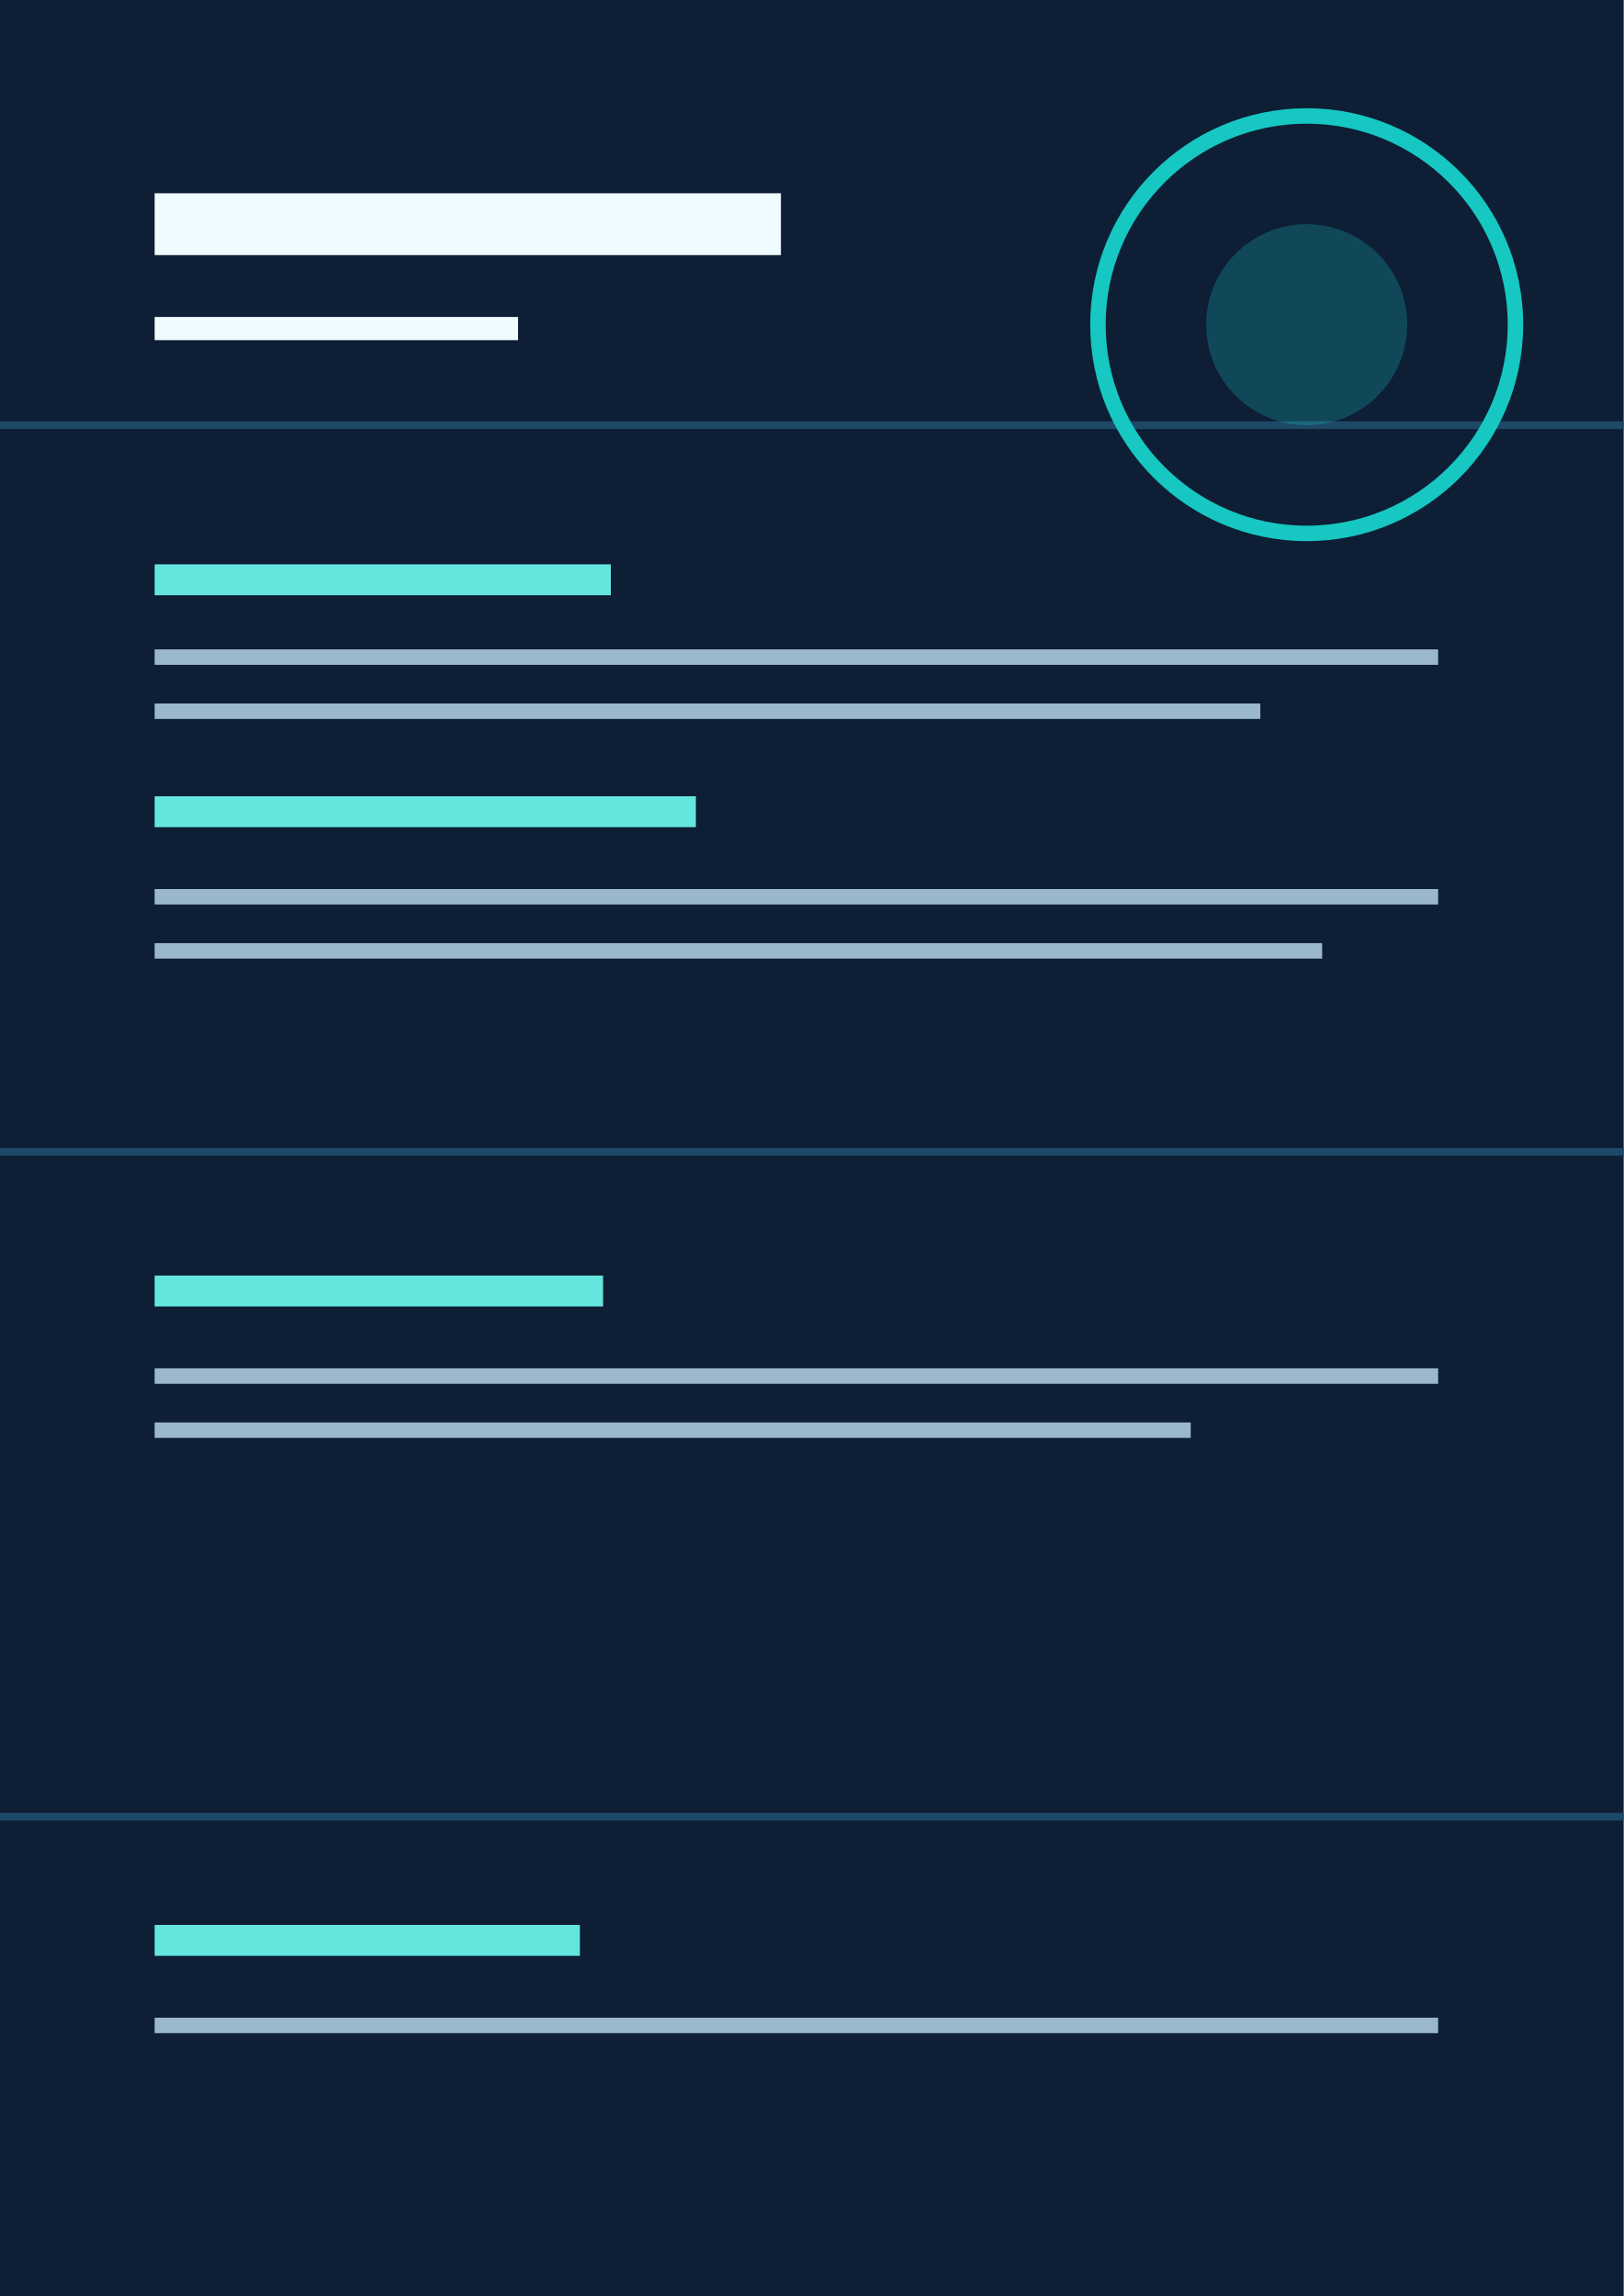
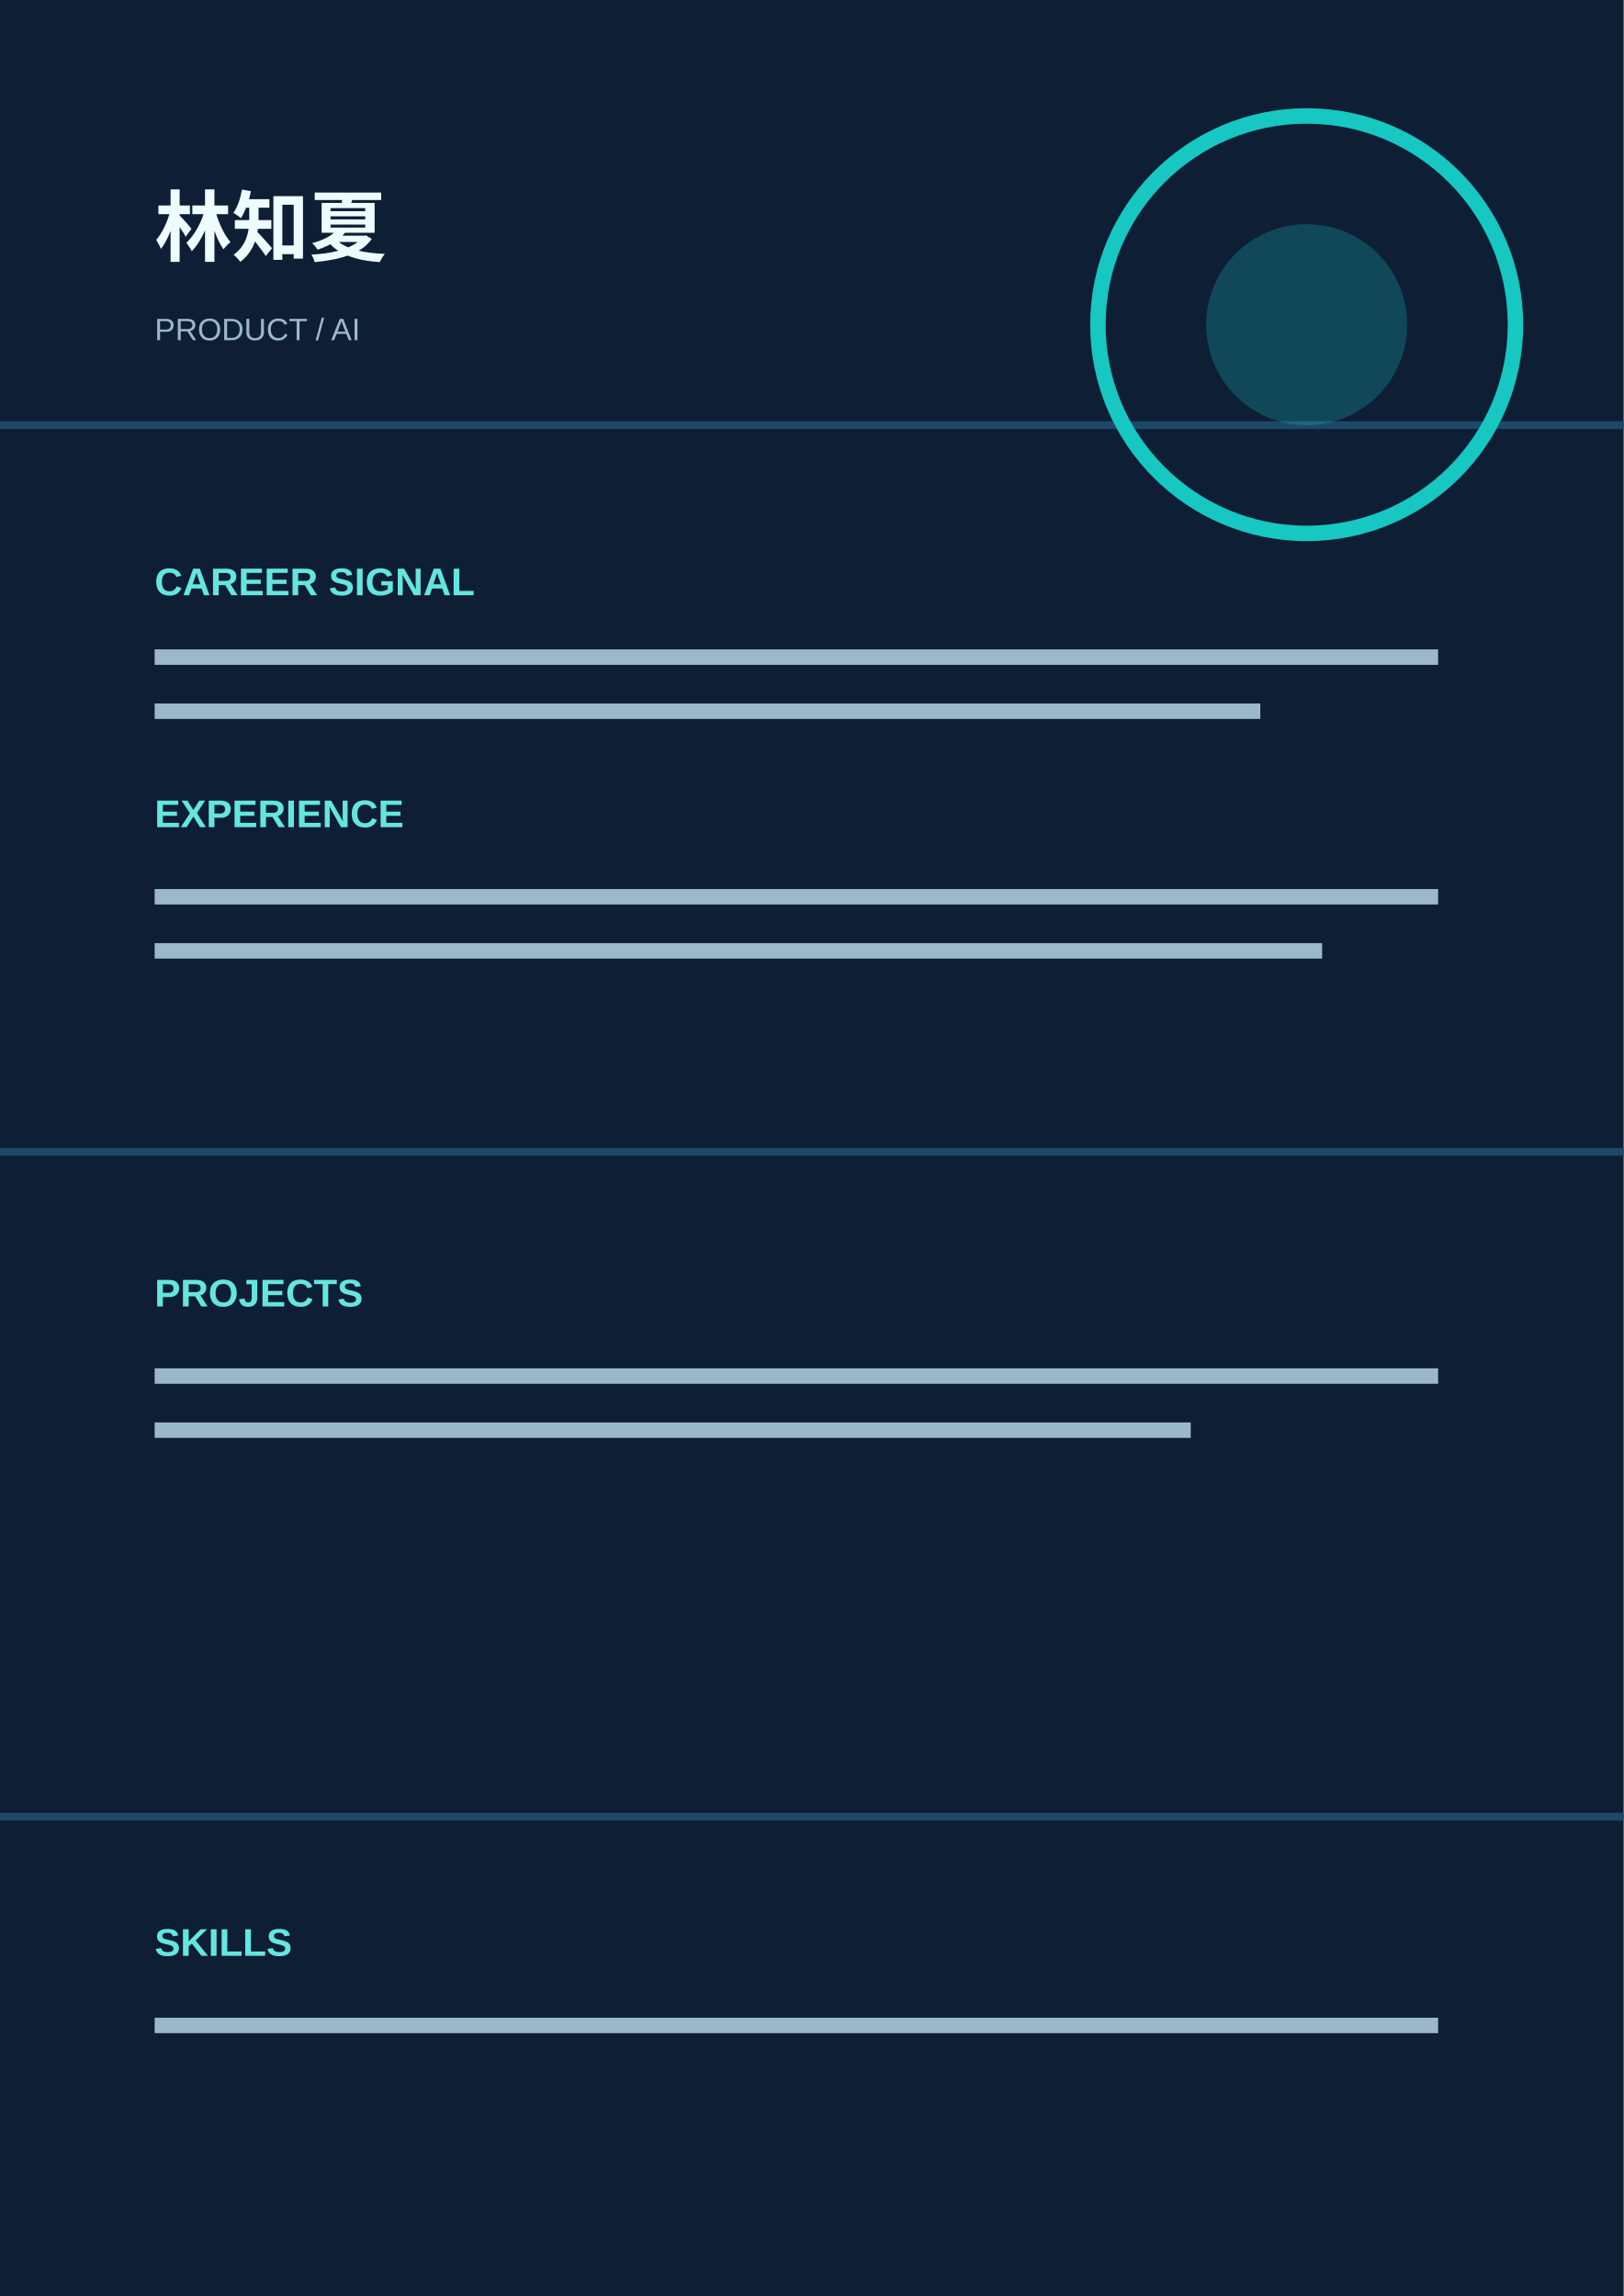
<svg xmlns="http://www.w3.org/2000/svg" viewBox="0 0 210 297" role="img" aria-label="深色科技感模板封面">
  <rect width="210" height="297" fill="#0d1e35" />
  <path d="M0 55H210M0 149H210M0 235H210" stroke="#1d4967" />
  <circle cx="169" cy="42" r="27" fill="none" stroke="#16c7c2" stroke-width="2" />
  <circle cx="169" cy="42" r="13" fill="#16c7c2" opacity=".25" />
-   <g fill="#effcff">
-     <rect x="20" y="25" width="81" height="8" />
-     <rect x="20" y="41" width="47" height="3" />
-   </g>
-   <g fill="#64e6df">
-     <rect x="20" y="73" width="59" height="4" />
-     <rect x="20" y="103" width="70" height="4" />
-     <rect x="20" y="165" width="58" height="4" />
-     <rect x="20" y="249" width="55" height="4" />
+   <g font-family="Arial, sans-serif">
+     <text x="20" y="33" fill="#effcff" font-size="10" font-weight="700">林知夏</text>
+     <text x="20" y="44" fill="#9bb8ca" font-size="4">PRODUCT / AI</text>
+     <g fill="#64e6df" font-size="5" font-weight="700">
+       <text x="20" y="77">CAREER SIGNAL</text>
+       <text x="20" y="107">EXPERIENCE</text>
+       <text x="20" y="169">PROJECTS</text>
+       <text x="20" y="253">SKILLS</text>
+     </g>
  </g>
  <g fill="#9bb8ca">
    <rect x="20" y="84" width="166" height="2" />
    <rect x="20" y="91" width="143" height="2" />
    <rect x="20" y="115" width="166" height="2" />
    <rect x="20" y="122" width="151" height="2" />
    <rect x="20" y="177" width="166" height="2" />
    <rect x="20" y="184" width="134" height="2" />
    <rect x="20" y="261" width="166" height="2" />
  </g>
</svg>
